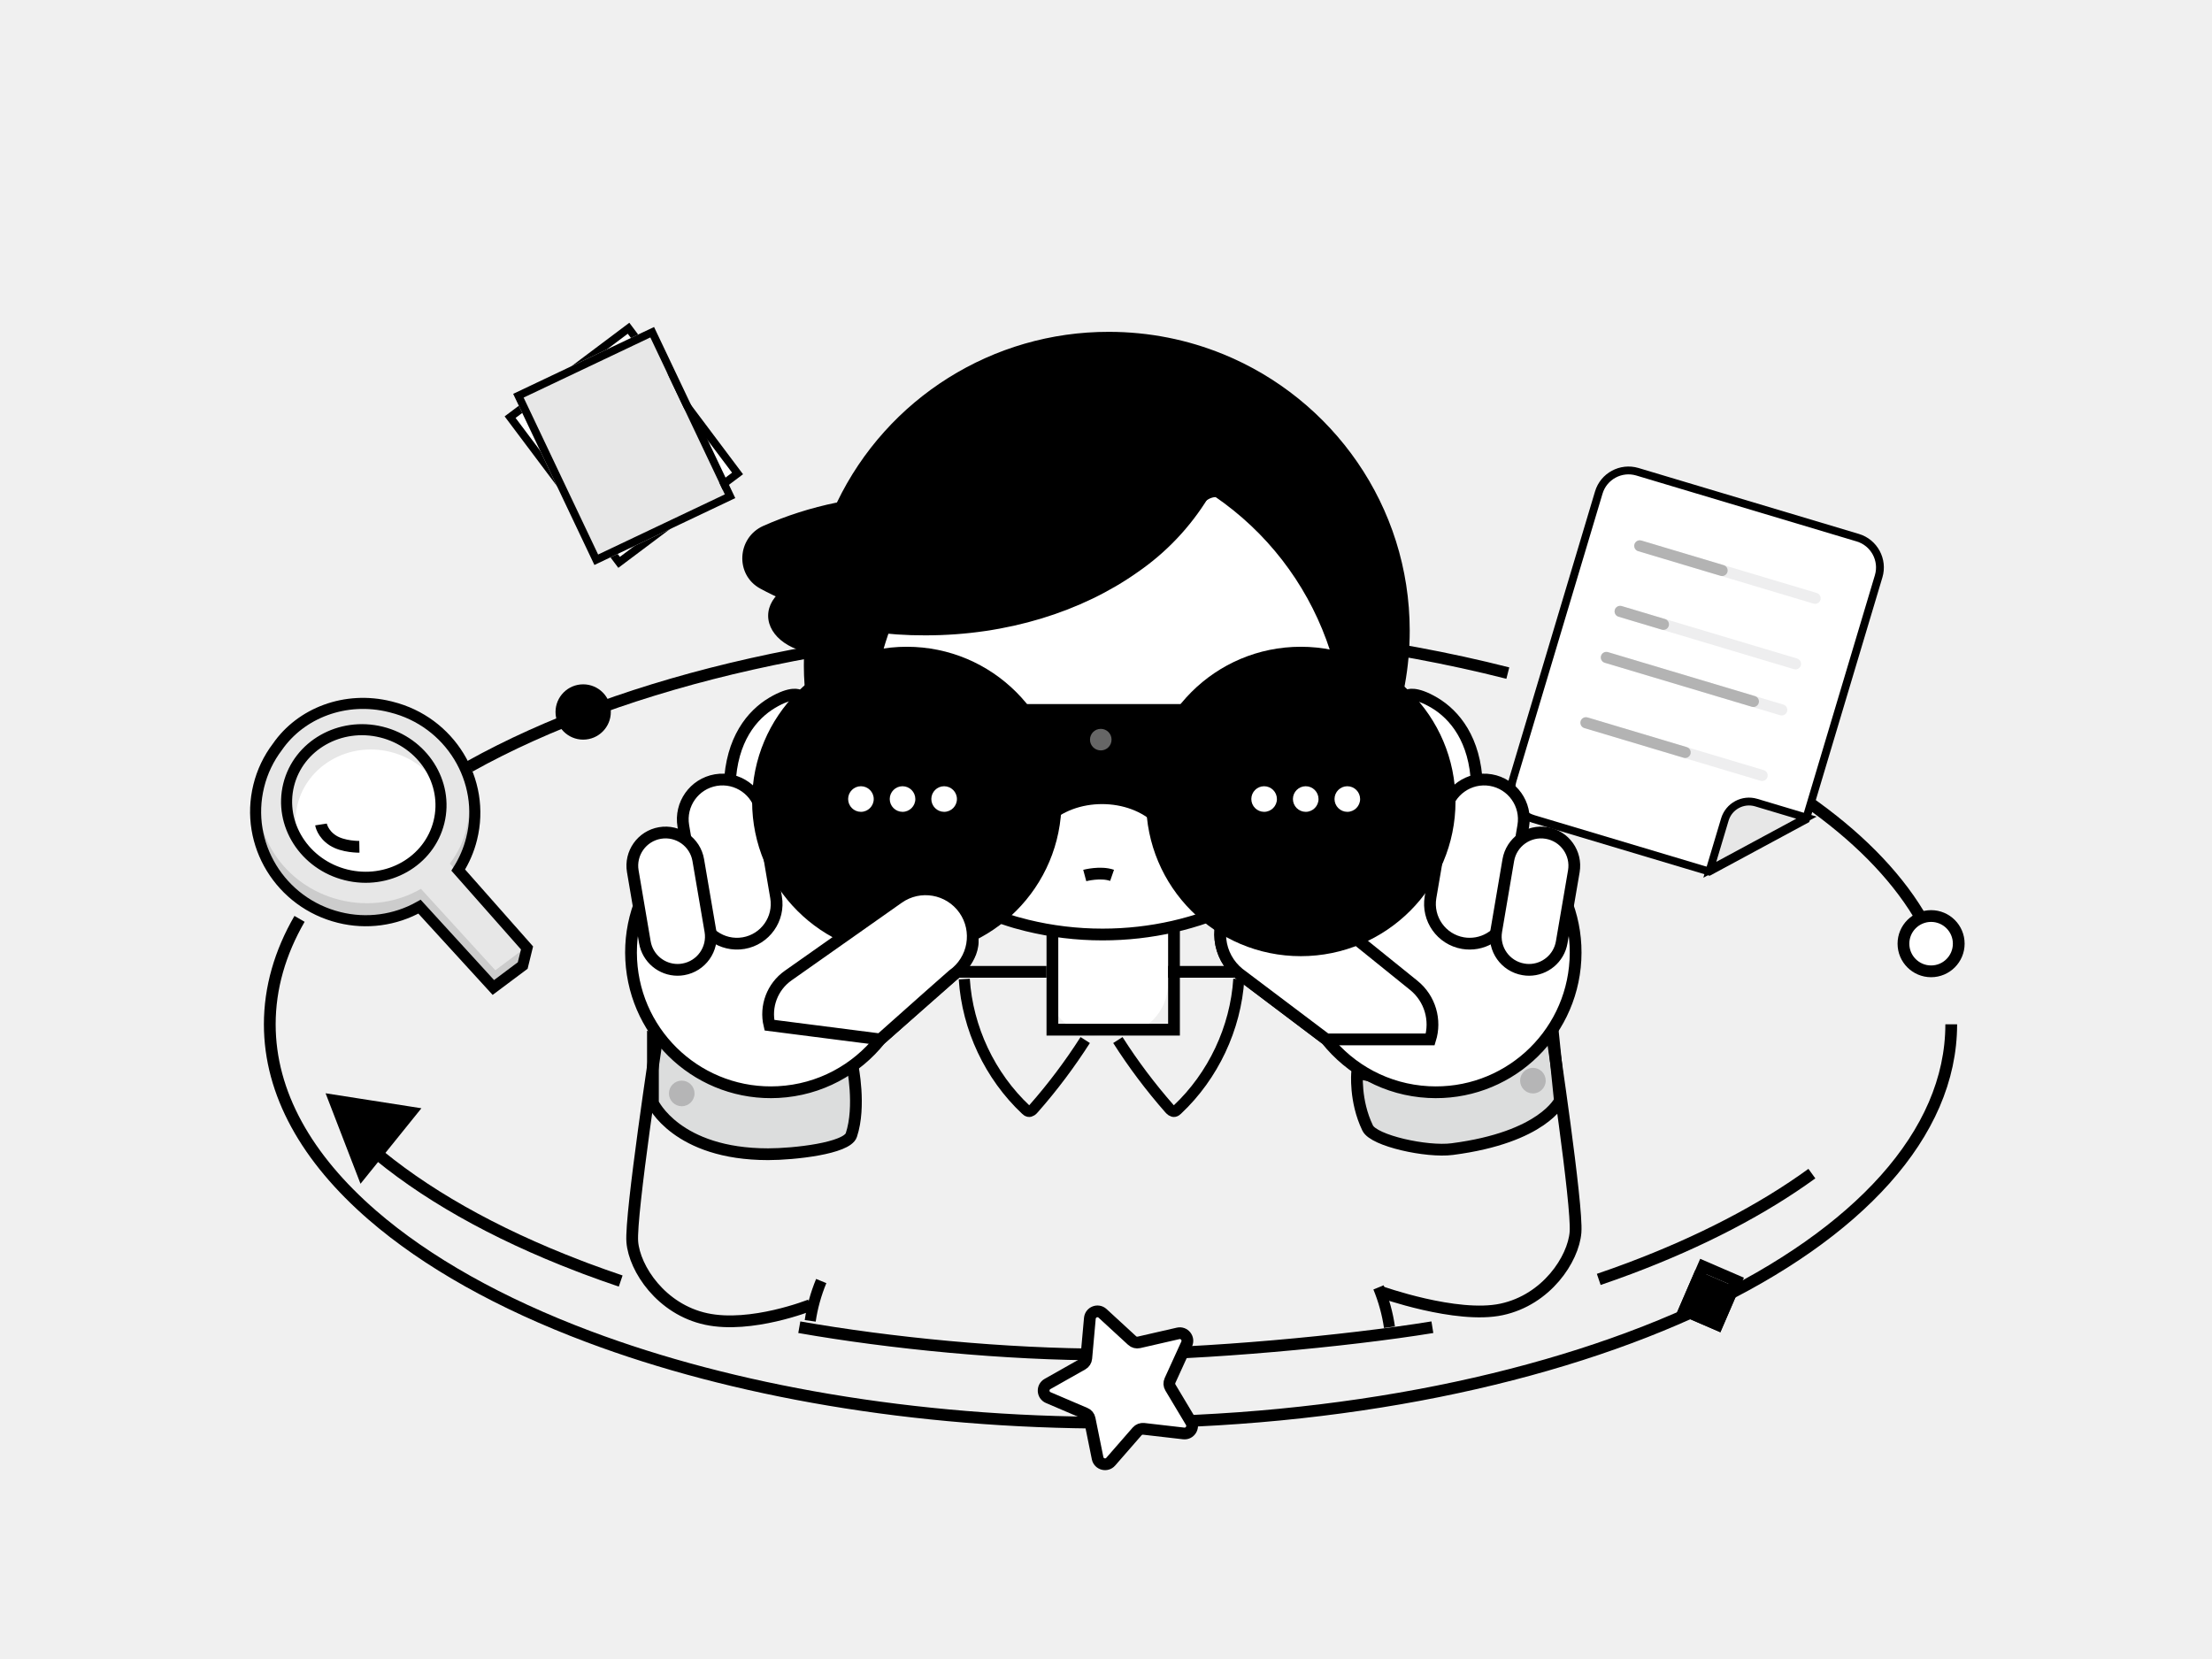
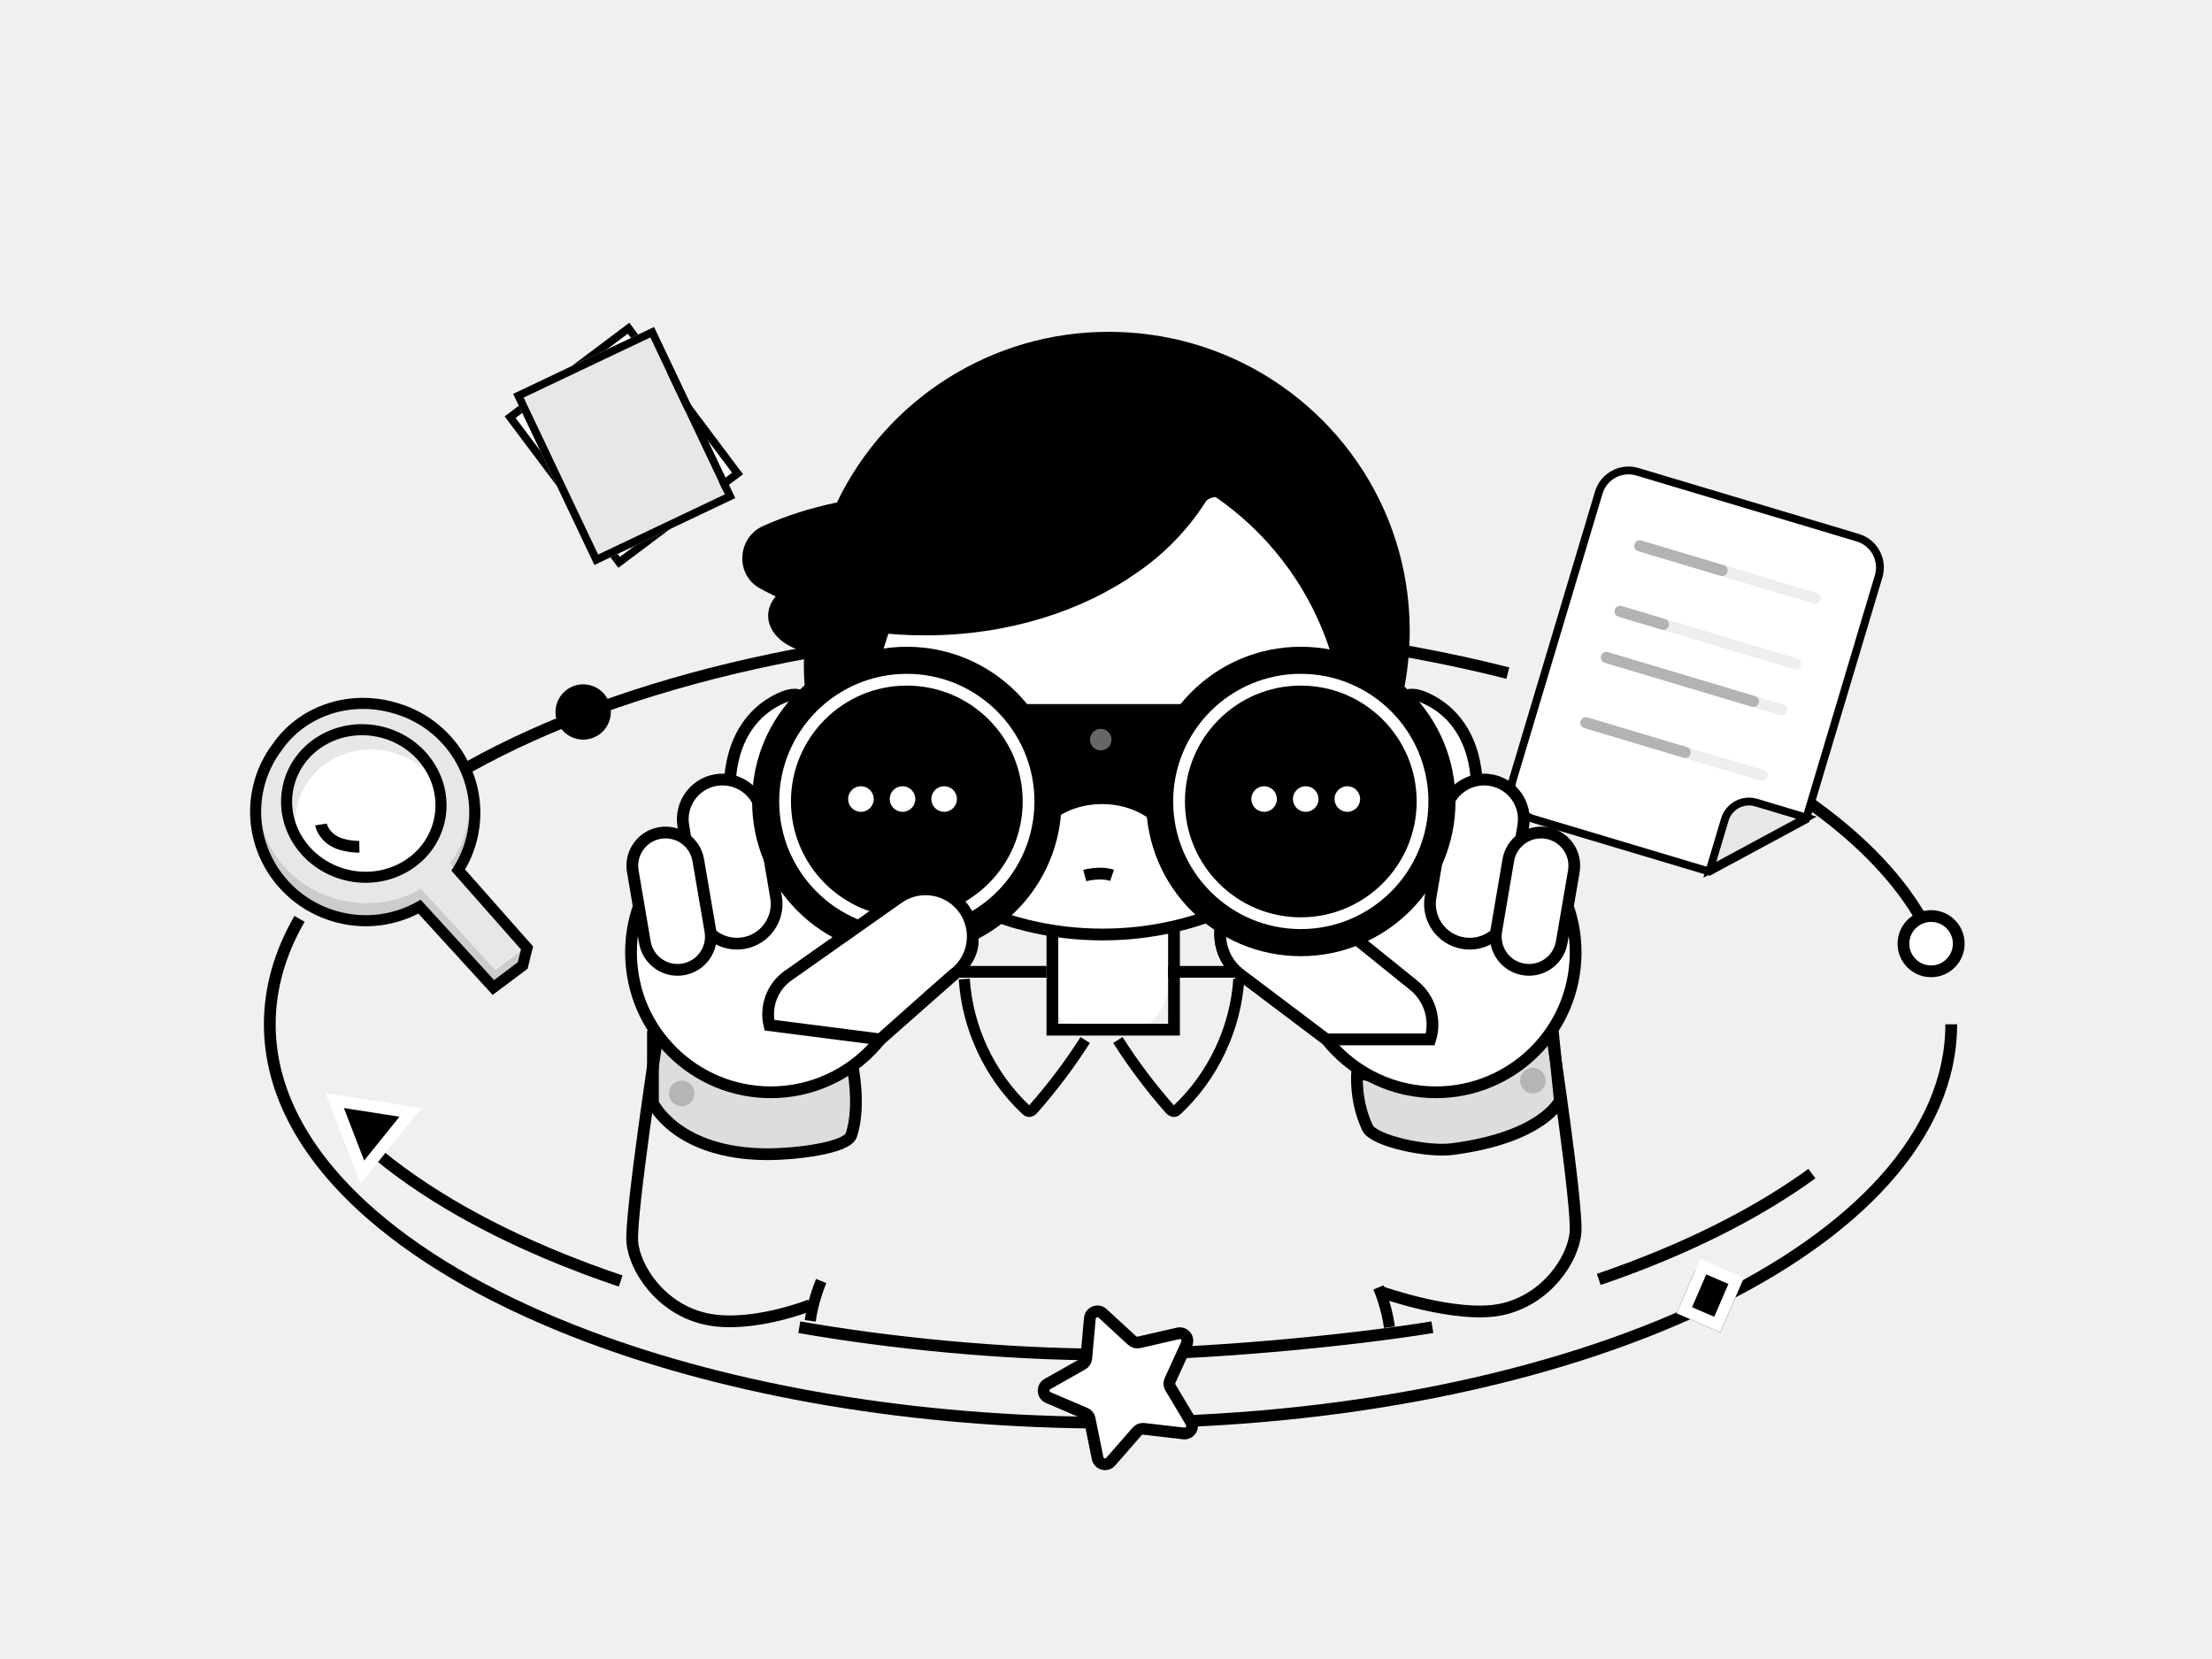
<svg xmlns="http://www.w3.org/2000/svg" viewBox="0 0 400 300" fill="none">
  <path d="M301.283 131.154c23.68 9.89 40.81 23.21 47.92 38.32M84.933 138.596c27.89-15.55 69.46-25.41 115.88-25.41 25.99 0 50.46 3.09 71.85 8.53" stroke="#000000" stroke-width="2.126" />
  <path fill-rule="evenodd" clip-rule="evenodd" d="m111.812 102.686 21.418-16.077-20.562-27.392-21.417 16.077 20.561 27.392Z" fill="#fff" />
  <path d="M113.661 59.357 92.243 75.435l19.711 26.258 21.418-16.077-19.711-26.259Z" stroke="#000000" stroke-width="1.417" />
  <path fill-rule="evenodd" clip-rule="evenodd" d="m107.486 102.164 24.194-11.483-14.686-30.942-24.193 11.483 14.685 30.942Z" fill="#E7E7E7" />
  <path d="M117.939 60.075 93.745 71.558l14.078 29.661 24.194-11.483-14.078-29.661Z" stroke="#000000" stroke-width="1.417" />
  <path fill-rule="evenodd" clip-rule="evenodd" d="m278.727 185.405 1.86-.95 1.49 14.58s-3.03 6.63-19.47 8.76c-4.59.6-14.17-1.5-15.29-3.81-2.39-4.94-1.9-10.06-1.9-10.06s6.18 2.26 16.05.6c9.88-1.66 17.26-9.12 17.26-9.12Z" fill="#DCDDDD" />
  <path d="m280.587 184.455-1.86.95s-7.38 7.46-17.26 9.12c-9.87 1.66-16.05-.6-16.05-.6s-.49 5.12 1.9 10.06c1.12 2.31 10.7 4.41 15.29 3.81 16.44-2.13 19.47-8.76 19.47-8.76l-1.49-14.58Z" stroke="#000000" stroke-width="2.126" />
  <path fill-rule="evenodd" clip-rule="evenodd" d="m273.532 141.125 15.58-52.06c.88-2.95 4.01-4.64 6.97-3.76l39.88 11.93c2.95.89 4.64 4.02 3.76 6.97l-13.15 43.97-17.48 9.43-31.8-9.51c-2.95-.88-4.64-4.02-3.76-6.97Z" fill="url(#a)" />
  <path d="m289.112 89.065-15.58 52.06c-.88 2.95.81 6.09 3.76 6.97l31.8 9.51 17.48-9.43 13.15-43.97c.88-2.95-.81-6.08-3.76-6.97l-39.88-11.93c-2.96-.88-6.09.81-6.97 3.76Z" stroke="#000000" stroke-width="1.417" />
  <path fill-rule="evenodd" clip-rule="evenodd" d="M311.908 148.196a4.557 4.557 0 0 1 5.67-3.06l9.089 2.72-17.479 9.43 2.72-9.09Z" fill="#E7E7E7" />
  <path d="M317.578 145.136c-2.41-.72-4.95.65-5.67 3.06l-2.72 9.09 17.479-9.43-9.089-2.72Z" stroke="#000000" stroke-width="1.417" />
  <path fill-rule="evenodd" clip-rule="evenodd" d="m296.23 99.668 31.721 9.489c.259.077.53.043.766-.084a1.004 1.004 0 0 0-.19-1.842l-31.721-9.488a1.004 1.004 0 0 0-1.171 1.434c.128.237.336.414.595.491Z" fill="#EEEEEF" />
  <path fill-rule="evenodd" clip-rule="evenodd" d="m296.23 99.668 14.898 4.456a.999.999 0 0 0 .766-.083.992.992 0 0 0 .481-.598 1.002 1.002 0 0 0-.671-1.244l-14.898-4.456a1.004 1.004 0 0 0-1.171 1.434c.128.237.336.414.595.491Z" fill="#B3B3B3" />
  <path fill-rule="evenodd" clip-rule="evenodd" d="m292.684 111.521 31.721 9.488c.259.078.53.044.766-.084a1.004 1.004 0 0 0-.19-1.842l-31.721-9.488a1.004 1.004 0 0 0-.576 1.926Z" fill="#EEEEEF" />
  <path fill-rule="evenodd" clip-rule="evenodd" d="m292.684 111.521 7.865 2.353a1.006 1.006 0 0 0 .576-1.926l-7.865-2.353a1.004 1.004 0 0 0-.576 1.926Z" fill="#B3B3B3" />
  <path fill-rule="evenodd" clip-rule="evenodd" d="m290.193 119.85 31.721 9.488c.259.078.53.044.766-.084a.984.984 0 0 0 .481-.597 1.001 1.001 0 0 0-.671-1.244l-31.721-9.489a1.004 1.004 0 0 0-.576 1.926Z" fill="#EEEEEF" />
  <path fill-rule="evenodd" clip-rule="evenodd" d="m290.193 119.85 26.595 7.955c.259.077.53.044.767-.084a1.004 1.004 0 0 0-.191-1.842l-26.595-7.955a1.004 1.004 0 0 0-.576 1.926Z" fill="#B3B3B3" />
  <path fill-rule="evenodd" clip-rule="evenodd" d="m286.648 131.703 31.721 9.488c.259.077.53.043.766-.084a1.004 1.004 0 0 0-.19-1.842l-31.721-9.488a1.003 1.003 0 0 0-1.171 1.435c.128.236.336.413.595.491Z" fill="#EEEEEF" />
  <path fill-rule="evenodd" clip-rule="evenodd" d="m286.488 131.655 17.963 5.373c.259.077.53.043.766-.084a1.004 1.004 0 0 0-.19-1.842l-17.963-5.373a1.004 1.004 0 0 0-1.171 1.435c.128.236.336.413.595.491Z" fill="#B3B3B3" />
  <path fill-rule="evenodd" clip-rule="evenodd" d="M277.195 193.098c-1.27 0-2.31 1.04-2.31 2.31a2.32 2.32 0 0 0 2.31 2.32c1.28 0 2.32-1.04 2.32-2.32a2.32 2.32 0 0 0-2.32-2.31Z" fill="#B5B5B6" />
  <path fill-rule="evenodd" clip-rule="evenodd" d="M154.161 192.75s1.52 7.29-.21 12.5c-.81 2.43-10.42 3.47-15.05 3.47-16.57 0-20.83-9.26-20.83-9.26v-11.57l1.96.7s8.28 6.45 18.29 6.82c10.01.38 15.84-2.66 15.84-2.66Z" fill="#DCDDDD" />
  <path d="M153.951 205.25c1.73-5.21.21-12.5.21-12.5s-5.83 3.04-15.84 2.66c-10.01-.37-18.29-6.82-18.29-6.82l-1.96-.7v11.57s4.26 9.26 20.83 9.26c4.63 0 14.24-1.04 15.05-3.47Z" stroke="#000000" stroke-width="2.126" />
  <path d="M128.567 194.638c.67-.77 1.38-1.52 2.11-2.25 10.29-10.27 24.45-16.65 40.05-16.65h63.65c14.72 0 28.17 5.68 38.29 14.97" stroke="#000000" stroke-width="2.126" />
  <path fill-rule="evenodd" clip-rule="evenodd" d="M198.745 187.263h2.99c2.52 0 4.94-1 6.72-2.78a9.507 9.507 0 0 0 2.78-6.72v-7.57c0-2.52-1-4.94-2.78-6.72a9.507 9.507 0 0 0-6.72-2.78h-2.99c-2.52 0-4.94 1-6.72 2.78a9.507 9.507 0 0 0-2.78 6.72v7.57c0 2.52 1 4.94 2.78 6.72a9.507 9.507 0 0 0 6.72 2.78Z" fill="#fff" />
  <path d="M212.296 161.756h-21.988v24.443h21.988v-24.443ZM112.24 231.652c-2.15-.73-4.26-1.48-6.32-2.25-.42-.16-.84-.32-1.25-.48-15.42-5.9-28.34-13.21-37.91-21.51M259.019 240.002c-15.48 2.52-41.49 4.94-58.78 4.94-18.54 0-39.27-2.06-55.7-4.94M327.645 212.227c-8.99 6.53-20.15 12.32-33 17.15-1.82.68-3.66 1.34-5.54 1.98" stroke="#000000" stroke-width="2.126" />
  <path d="M352.845 185.229c0 39.79-68.06 72.04-152.03 72.04-35.63 0-68.41-5.81-94.32-15.54-15.97-5.99-29.33-13.47-39.16-21.99-11.83-10.25-18.55-22.01-18.55-34.51 0-6.6 1.87-13 5.38-19.07" stroke="#000000" stroke-width="2.126" />
  <path d="M196.242 188.074c-2.79 4.36-5.9 8.51-9.32 12.39-.24.28-.57.59-.93.51-.19-.04-.34-.17-.48-.3-6.5-6.1-10.57-14.73-11.14-23.63M202.146 188.074c2.78 4.36 5.9 8.51 9.31 12.39.25.28.57.59.94.51.18-.04.34-.17.48-.3 6.5-6.1 10.57-14.73 11.14-23.63" stroke="#000000" stroke-width="2" />
  <path fill-rule="evenodd" clip-rule="evenodd" d="M105.456 123.748c-2.76 0-5 2.24-5 5s2.24 5 5 5 5-2.24 5-5-2.24-5-5-5Z" fill="#000000" />
  <path fill-rule="evenodd" clip-rule="evenodd" d="M123.275 195.412c-1.27 0-2.31 1.04-2.31 2.31a2.32 2.32 0 0 0 2.31 2.32c1.28 0 2.32-1.04 2.32-2.32a2.32 2.32 0 0 0-2.32-2.31Z" fill="#B5B5B6" />
-   <path fill-rule="evenodd" clip-rule="evenodd" d="m74.221 201.173-8.7 10.79-4.99-12.93 13.69 2.14Z" fill="#000" />
-   <path d="m65.521 211.963 8.7-10.79-13.69-2.14 4.99 12.93Z" stroke="#000000" stroke-width="2.126" />
+   <path fill-rule="evenodd" clip-rule="evenodd" d="m74.221 201.173-8.7 10.79-4.99-12.93 13.69 2.14Z" fill="#000000" />
+   <path d="m65.521 211.963 8.7-10.79-13.69-2.14 4.99 12.93Z" stroke="#FFFFFF" stroke-width="2.126" />
  <path fill-rule="evenodd" clip-rule="evenodd" d="M349.203 165.647c-2.76 0-5 2.24-5 5s2.24 5 5 5 5-2.24 5-5-2.24-5-5-5Z" fill="#fff" />
  <path d="M349.203 165.647c-2.76 0-5 2.24-5 5s2.24 5 5 5 5-2.24 5-5-2.24-5-5-5Z" stroke="#000000" stroke-width="2.126" />
  <path fill-rule="evenodd" clip-rule="evenodd" d="m198.481 263.681-1.44-7.11c-.09-.45-.39-.82-.81-.99l-6.67-2.85c-1.05-.45-1.13-1.9-.14-2.46l6.32-3.57c.39-.22.65-.63.69-1.08l.65-7.22c.1-1.14 1.46-1.67 2.3-.9l5.34 4.91c.33.31.8.43 1.24.33l7.07-1.62c1.11-.26 2.03.87 1.56 1.91l-3.01 6.6c-.19.41-.17.89.07 1.28l3.72 6.22c.59.98-.2 2.21-1.33 2.08l-7.21-.83c-.45-.05-.9.12-1.2.46l-4.77 5.47c-.74.86-2.15.49-2.38-.63Z" fill="#fff" />
  <path d="m197.041 256.571 1.44 7.11c.23 1.12 1.64 1.49 2.38.63l4.77-5.47c.3-.34.75-.51 1.2-.46l7.21.83c1.13.13 1.92-1.1 1.33-2.08l-3.72-6.22c-.24-.39-.26-.87-.07-1.28l3.01-6.6c.47-1.04-.45-2.17-1.56-1.91l-7.07 1.62c-.44.1-.91-.02-1.24-.33l-5.34-4.91c-.84-.77-2.2-.24-2.3.9l-.65 7.22c-.04.45-.3.86-.69 1.08l-6.32 3.57c-.99.56-.91 2.01.14 2.46l6.67 2.85c.42.17.72.54.81.99Z" stroke="#000000" stroke-width="2.126" />
  <path fill-rule="evenodd" clip-rule="evenodd" d="M242.265 148.879c-9.61 12.18-25.24 20.11-42.89 20.11-4.71 0-9.28-.57-13.63-1.63-.66-.16-1.32-.34-1.97-.52-.05-.01-.1-.03-.15-.04-11.94-3.54-22.18-10.97-29.26-20.81a9.95 9.95 0 0 0-.28-.41c-4.86-7.35-7.66-15.99-7.66-25.21 0-3.19.34-6.31.98-9.33a70.723 70.723 0 0 0 19.94 2.79c14.61 0 27.89-4.26 37.72-11.2 5.08-3.48 9.35-8 12.56-13.25.02-.03.04-.06.07-.1.55-.81 1.65-1.01 2.47-.45 19.45 13.25 28.31 37.39 22.1 60.05Z" fill="#fff" />
  <path d="M199.375 168.989c17.65 0 33.28-7.93 42.89-20.11 6.21-22.66-2.65-46.8-22.1-60.05-.82-.56-1.92-.36-2.47.45-.03.04-.05.07-.07.1a43.632 43.632 0 0 1-12.56 13.25c-9.83 6.94-23.11 11.2-37.72 11.2-6.75.03-13.47-.92-19.94-2.79-.64 3.02-.98 6.14-.98 9.33 0 9.22 2.8 17.86 7.66 25.21.1.14.19.27.28.41 7.08 9.84 17.32 17.27 29.26 20.81.05.01.1.03.15.04.65.18 1.31.36 1.97.52 4.35 1.06 8.92 1.63 13.63 1.63Z" stroke="#000000" stroke-width="2.126" />
  <path fill-rule="evenodd" clip-rule="evenodd" d="M145.035 145.798s-13.37 4.36-13.08-3.87c.3-8.24 4.07-12.69 7.66-14.83 3.58-2.13 4.84-1.35 4.84-1.35l.58 20.05Z" fill="#fff" />
  <path d="M131.955 141.928c-.29 8.23 13.08 3.87 13.08 3.87l-.58-20.05s-1.26-.78-4.84 1.35c-3.59 2.14-7.36 6.59-7.66 14.83Z" stroke="#000000" stroke-width="2.126" />
  <path fill-rule="evenodd" clip-rule="evenodd" d="M221.142 64.028h.01c19.82 8.08 33.77 27.44 33.77 50.04 0 13.27-4.81 25.43-12.82 34.84 1.35-4.7 2.07-9.66 2.07-14.79 0-17.94-8.79-33.83-22.33-43.66a3.063 3.063 0 0 0-4.38.82c-2.87 4.47-6.81 8.47-11.58 11.83-9.63 6.79-22.6 10.96-36.88 10.96a72.4 72.4 0 0 1-8-.46 61.681 61.681 0 0 0-3.71 21.15c0 4.67.51 9.21 1.47 13.55-8.28-9.49-13.3-21.87-13.3-35.42 0-.95.03-1.91.08-2.85a62.25 62.25 0 0 1-3.75-1.49c-1.48-.66-2.92-1.36-4.31-2.11-4.6-2.5-4.23-9.21.55-11.34 4.12-1.83 8.58-3.27 13.31-4.23a54.446 54.446 0 0 1 49.17-30.86c7.3 0 14.27 1.43 20.63 4.02Z" fill="#000000" />
  <path fill-rule="evenodd" clip-rule="evenodd" d="M140.741 197.481c-13.94.75-25.85-9.94-26.6-23.89-.75-13.94 9.94-25.85 23.89-26.6 10.99-.59 20.72 5.93 24.71 15.56l.83-.68c3.91-3.15 7.48.09 10.64 4 3.15 3.9 1.64 7.69-2.26 10.85l-12.77 11.24c-4.35 5.46-10.92 9.12-18.44 9.52Z" fill="#F1F3F5" />
  <path d="M114.141 173.591c.75 13.95 12.66 24.64 26.6 23.89 7.52-.4 14.09-4.06 18.44-9.52l12.77-11.24c3.9-3.16 5.41-6.95 2.26-10.85-3.16-3.91-6.73-7.15-10.64-4l-.83.68c-3.99-9.63-13.72-16.15-24.71-15.56-13.95.75-24.64 12.66-23.89 26.6Z" stroke="#000" stroke-width="1.435" />
  <path fill-rule="evenodd" clip-rule="evenodd" d="M175.894 169.831c.09 1.62-.53 3.19-1.7 4.66-.06.08-.13.16-.19.24l-.2.23c-.12.14-.25.27-.37.4-.45.46-.94.92-1.48 1.36l-12.77 11.24c-4.35 5.46-10.92 9.12-18.44 9.52-13.94.75-25.85-9.94-26.6-23.89-.75-13.94 9.94-25.85 23.89-26.6 10.89-.59 20.53 5.81 24.59 15.28.5-.33 4.36-1.71 5.76-1.38 2.28.52 4.52 1.49 5.97 3.55a8.471 8.471 0 0 1 1.54 5.39Z" fill="#fff" />
  <path d="M174.194 174.491c1.17-1.47 1.79-3.04 1.7-4.66.11-1.85-.39-3.76-1.54-5.39-1.45-2.06-3.69-3.03-5.97-3.55-1.4-.33-5.26 1.05-5.76 1.38-4.06-9.47-13.7-15.87-24.59-15.28-13.95.75-24.64 12.66-23.89 26.6.75 13.95 12.66 24.64 26.6 23.89 7.52-.4 14.09-4.06 18.44-9.52l12.77-11.24c.54-.44 1.03-.9 1.48-1.36.12-.13.25-.26.37-.4l.2-.23c.06-.08.13-.16.19-.24Z" stroke="#000000" stroke-width="2.126" />
  <path fill-rule="evenodd" clip-rule="evenodd" d="M140.337 162.256a7.183 7.183 0 0 1-5.87 8.29 7.178 7.178 0 0 1-8.28-5.87l-2.62-15.32c-.66-3.91 1.96-7.62 5.87-8.29 3.91-.66 7.62 1.96 8.29 5.87l2.61 15.32Z" fill="#fff" />
  <path d="M134.467 170.546a7.183 7.183 0 0 0 5.87-8.29l-2.61-15.32c-.67-3.91-4.38-6.53-8.29-5.87-3.91.67-6.53 4.38-5.87 8.29l2.62 15.32a7.178 7.178 0 0 0 8.28 5.87Z" stroke="#000000" stroke-width="2.126" />
  <path fill-rule="evenodd" clip-rule="evenodd" d="M267.069 141.928c.29 8.23-13.08 3.87-13.08 3.87l.58-20.05s1.26-.78 4.85 1.35c3.58 2.14 7.36 6.59 7.65 14.83Z" fill="#fff" />
  <path d="M253.989 145.798s13.37 4.36 13.08-3.87c-.29-8.24-4.07-12.69-7.65-14.83-3.59-2.13-4.85-1.35-4.85-1.35l-.58 20.05Z" stroke="#000000" stroke-width="2.126" />
  <path fill-rule="evenodd" clip-rule="evenodd" d="M236.288 162.551c3.99-9.63 13.72-16.15 24.71-15.56 13.94.75 24.64 12.66 23.89 26.6-.75 13.95-12.66 24.64-26.6 23.89-7.52-.4-14.1-4.06-18.44-9.52l-15.82-11.94c-3.91-3.15-4.52-8.88-1.36-12.78 3.15-3.91 8.88-4.52 12.78-1.37l.84.68Z" fill="#fff" />
  <path d="M260.998 146.991c-10.99-.59-20.72 5.93-24.71 15.56l-.84-.68c-3.9-3.15-9.63-2.54-12.78 1.37-3.16 3.9-2.55 9.63 1.36 12.78l15.82 11.94c4.34 5.46 10.92 9.12 18.44 9.52 13.94.75 25.85-9.94 26.6-23.89.75-13.94-9.95-25.85-23.89-26.6Z" stroke="#000000" stroke-width="2.126" />
  <path fill-rule="evenodd" clip-rule="evenodd" d="M269.583 141.066c3.91.67 6.54 4.38 5.87 8.29l-2.61 15.32c-.6 3.5-3.63 5.97-7.07 5.97-.4 0-.81-.03-1.22-.1-3.91-.67-6.53-4.38-5.87-8.29l2.62-15.32c.66-3.91 4.38-6.53 8.28-5.87Z" fill="#fff" />
  <path d="M275.453 149.356a7.183 7.183 0 0 0-5.87-8.29c-3.9-.66-7.62 1.96-8.28 5.87l-2.62 15.32c-.66 3.91 1.96 7.62 5.87 8.29.41.07.82.1 1.22.1 3.44 0 6.47-2.47 7.07-5.97l2.61-15.32Z" stroke="#000000" stroke-width="2.126" />
  <path fill-rule="evenodd" clip-rule="evenodd" d="M279.689 150.631c3.27.56 5.47 3.66 4.91 6.93l-2.19 12.82c-.5 2.93-3.04 5-5.91 5-.34 0-.68-.03-1.02-.09a6.004 6.004 0 0 1-4.91-6.93l2.18-12.82a6.02 6.02 0 0 1 6.94-4.91Z" fill="#fff" />
  <path d="M284.599 157.561a6.004 6.004 0 0 0-4.91-6.93 6.02 6.02 0 0 0-6.94 4.91l-2.18 12.82a6.004 6.004 0 0 0 4.91 6.93c.34.06.68.09 1.02.09 2.87 0 5.41-2.07 5.91-5l2.19-12.82Z" stroke="#000000" stroke-width="2.126" />
  <path fill-rule="evenodd" clip-rule="evenodd" d="m255.658 178.187-20.21-16.31c-3.9-3.16-9.63-2.55-12.78 1.36a9.09 9.09 0 0 0 1.36 12.79l15.82 11.93h18.78c1.07-3.45.01-7.36-2.97-9.77Z" fill="#fff" />
  <path d="m255.658 178.187-20.21-16.31c-3.9-3.16-9.63-2.55-12.78 1.36a9.09 9.09 0 0 0 1.36 12.79l15.82 11.93h18.78c1.07-3.45.01-7.36-2.97-9.77Z" stroke="#000000" stroke-width="2.126" />
  <path d="M258.623 187.955c1.08-3.45.01-7.36-2.97-9.77" stroke="#000000" stroke-width="1.435" />
  <path fill-rule="evenodd" clip-rule="evenodd" d="M128.46 168.36a6.004 6.004 0 0 1-4.91 6.93c-.34.06-.68.09-1.02.09a6.01 6.01 0 0 1-5.92-5l-2.18-12.82a6.004 6.004 0 1 1 11.84-2.02l2.19 12.82Z" fill="#fff" />
  <path d="M123.55 175.29a6.004 6.004 0 0 0 4.91-6.93l-2.19-12.82a6.004 6.004 0 1 0-11.84 2.02l2.18 12.82c.5 2.93 3.04 5 5.92 5 .34 0 .68-.03 1.02-.09Z" stroke="#000000" stroke-width="2.126" />
  <path fill-rule="evenodd" clip-rule="evenodd" d="M209.048 149.17c-4.85-5.02-14.67-5.02-19.52 0h-29.69v-21.85h81.96v21.85h-32.75Z" fill="#000000" />
  <path fill-rule="evenodd" clip-rule="evenodd" d="M235.222 116.955c-15.45 0-27.97 12.52-27.97 27.97s12.52 27.98 27.97 27.98 27.98-12.53 27.98-27.98c0-15.45-12.53-27.97-27.98-27.97Z" fill="#000000" />
-   <path fill-rule="evenodd" clip-rule="evenodd" d="M235.221 122.914c-12.15 0-22.01 9.86-22.01 22.01 0 12.16 9.86 22.02 22.01 22.02 12.16 0 22.02-9.86 22.02-22.02 0-12.15-9.86-22.01-22.02-22.01Z" fill="#000" />
-   <path d="M235.221 122.914c-12.15 0-22.01 9.86-22.01 22.01 0 12.16 9.86 22.02 22.01 22.02 12.16 0 22.02-9.86 22.02-22.02 0-12.15-9.86-22.01-22.02-22.01Z" stroke="#000000" stroke-width="2.126" />
+   <path fill-rule="evenodd" clip-rule="evenodd" d="M235.221 122.914c-12.15 0-22.01 9.86-22.01 22.01 0 12.16 9.86 22.02 22.01 22.02 12.16 0 22.02-9.86 22.02-22.02 0-12.15-9.86-22.01-22.02-22.01Z" fill="#000000" />
+   <path d="M235.221 122.914c-12.15 0-22.01 9.86-22.01 22.01 0 12.16 9.86 22.02 22.01 22.02 12.16 0 22.02-9.86 22.02-22.02 0-12.15-9.86-22.01-22.02-22.01Z" stroke="#FFFFFF" stroke-width="2.126" />
  <path fill-rule="evenodd" clip-rule="evenodd" d="M163.977 116.955c-15.45 0-27.97 12.52-27.97 27.97s12.52 27.98 27.97 27.98 27.98-12.53 27.98-27.98c0-15.45-12.53-27.97-27.98-27.97Z" fill="#000000" />
-   <path fill-rule="evenodd" clip-rule="evenodd" d="M163.977 122.914c-12.15 0-22.01 9.86-22.01 22.01 0 12.16 9.86 22.02 22.01 22.02 12.16 0 22.02-9.86 22.02-22.02 0-12.15-9.86-22.01-22.02-22.01Z" fill="#000" />
-   <path d="M163.977 122.914c-12.15 0-22.01 9.86-22.01 22.01 0 12.16 9.86 22.02 22.01 22.02 12.16 0 22.02-9.86 22.02-22.02 0-12.15-9.86-22.01-22.02-22.01Z" stroke="#000000" stroke-width="2.126" />
+   <path fill-rule="evenodd" clip-rule="evenodd" d="M163.977 122.914c-12.15 0-22.01 9.86-22.01 22.01 0 12.16 9.86 22.02 22.01 22.02 12.16 0 22.02-9.86 22.02-22.02 0-12.15-9.86-22.01-22.02-22.01Z" fill="#000000" />
+   <path d="M163.977 122.914c-12.15 0-22.01 9.86-22.01 22.01 0 12.16 9.86 22.02 22.01 22.02 12.16 0 22.02-9.86 22.02-22.02 0-12.15-9.86-22.01-22.02-22.01Z" stroke="#FFFFFF" stroke-width="2.126" />
  <path fill-rule="evenodd" clip-rule="evenodd" d="m159.186 187.955 8.59-7.64 4.51-3.98a8.543 8.543 0 0 0 2.07-11.9c-2.72-3.85-8.05-4.78-11.9-2.06l-19.93 14.04a8.546 8.546 0 0 0-3.39 8.97l20.05 2.57Z" fill="#fff" />
  <path d="m159.186 187.955 8.59-7.64 4.51-3.98a8.543 8.543 0 0 0 2.07-11.9c-2.72-3.85-8.05-4.78-11.9-2.06l-19.93 14.04a8.546 8.546 0 0 0-3.39 8.97l20.05 2.57ZM118.798 187.956s-4.85 31.77-4.46 36.61c.39 4.85 5.24 12.21 13.37 13.95 8.14 1.75 18.81-2.51 18.81-2.51M280.673 187.311s4.62 30.68 4.23 35.52c-.39 4.85-5.23 12.21-13.37 13.95-8.14 1.75-21.95-3.2-21.95-3.2M196.159 158.32s2.83-.76 4.94-.03" stroke="#000000" stroke-width="2.126" />
  <path fill-rule="evenodd" clip-rule="evenodd" d="M155.679 142.176c-1.27 0-2.31 1.04-2.31 2.31a2.32 2.32 0 0 0 2.31 2.32c1.28 0 2.32-1.04 2.32-2.32a2.32 2.32 0 0 0-2.32-2.31ZM163.202 142.176c-1.27 0-2.31 1.04-2.31 2.31a2.32 2.32 0 0 0 2.31 2.32c1.28 0 2.32-1.04 2.32-2.32a2.32 2.32 0 0 0-2.32-2.31ZM170.724 142.176c-1.27 0-2.31 1.04-2.31 2.31a2.32 2.32 0 0 0 2.31 2.32c1.28 0 2.32-1.04 2.32-2.32a2.32 2.32 0 0 0-2.32-2.31ZM228.588 142.176c-1.27 0-2.31 1.04-2.31 2.31a2.32 2.32 0 0 0 2.31 2.32c1.28 0 2.32-1.04 2.32-2.32a2.32 2.32 0 0 0-2.32-2.31ZM236.111 142.176c-1.27 0-2.31 1.04-2.31 2.31a2.32 2.32 0 0 0 2.31 2.32c1.28 0 2.32-1.04 2.32-2.32a2.32 2.32 0 0 0-2.32-2.31ZM243.633 142.176c-1.27 0-2.31 1.04-2.31 2.31a2.32 2.32 0 0 0 2.31 2.32c1.28 0 2.32-1.04 2.32-2.32a2.32 2.32 0 0 0-2.32-2.31Z" fill="#fff" />
-   <path fill-rule="evenodd" clip-rule="evenodd" d="m311.1 240.913 3.418-7.913-7.913-3.419-3.418 7.913 7.913 3.419Z" fill="#000" />
-   <path d="m308.001 229.03-3.417 7.909 5.958 2.575 3.417-7.91-5.958-2.574Z" stroke="#000000" stroke-width="2.126" />
+   <path fill-rule="evenodd" clip-rule="evenodd" d="m311.1 240.913 3.418-7.913-7.913-3.419-3.418 7.913 7.913 3.419Z" fill="#000000" />
+   <path d="m308.001 229.03-3.417 7.909 5.958 2.575 3.417-7.91-5.958-2.574Z" stroke="#FFFFFF" stroke-width="2.126" />
  <path d="M148.504 231.652c-.97 2.36-1.64 4.77-1.99 7.2M249.278 232.802c.97 2.36 1.63 4.77 1.98 7.2" stroke="#000000" stroke-width="2" />
  <path fill-rule="evenodd" clip-rule="evenodd" d="m94.097 174.65-5.31 3.97-13.35-14.6a19.848 19.848 0 0 1-14.52 1.94c-10.64-2.63-17.15-13.28-14.55-23.79 2.6-10.5 13.33-16.89 23.96-14.26 10.63 2.63 17.14 13.28 14.54 23.79-.74 3.02-2.16 5.69-4.05 7.91l11.78 13.34.58-2.37 1.7.9-.78 3.17Z" fill="#CCC" />
  <path fill-rule="evenodd" clip-rule="evenodd" d="M84.355 149.886c-.58 2.34-1.62 4.45-3.01 6.27l13.53 15.32-5.3 3.98-13.46-14.73c-4.18 2.44-9.41 3.3-14.64 2.01-10.26-2.54-16.64-12.4-14.26-22.04 2.38-9.63 12.63-15.38 22.88-12.84 10.26 2.54 16.65 12.4 14.26 22.03Z" fill="#E7E7E7" />
  <path d="M50.163 135.056a19.25 19.25 0 0 0-3.37 7.06c-2.6 10.51 3.91 21.16 14.55 23.79a19.85 19.85 0 0 0 14.52-1.95l13.35 14.61 5.31-3.97.78-3.18-12.44-14.08c1.08-1.72 1.92-3.62 2.43-5.7 2.6-10.5-3.91-21.15-14.54-23.78l-.11-.03-.12-.03c-8.07-2-16.13 1.14-20.36 7.26Z" stroke="#000000" stroke-width="2" />
  <path fill-rule="evenodd" clip-rule="evenodd" d="M52.197 141.933c-1.765 7.135 2.892 14.416 10.396 16.273 7.504 1.856 15.02-2.414 16.784-9.549 1.763-7.125-2.892-14.417-10.396-16.273-7.504-1.856-15.022 2.424-16.784 9.549Z" fill="#fff" />
  <path fill-rule="evenodd" clip-rule="evenodd" d="M54.4 153.487c-2.332-3.089-3.311-7.068-2.338-11.002 1.763-7.125 9.28-11.405 16.784-9.549 4.62 1.143 8.16 4.345 9.787 8.3-1.897-2.514-4.69-4.439-8.056-5.272-7.503-1.856-15.021 2.424-16.784 9.549a12.788 12.788 0 0 0 .608 7.974Z" fill="#E7E7E7" />
  <path d="M52.197 141.933c-1.765 7.135 2.892 14.416 10.396 16.273 7.504 1.856 15.02-2.414 16.784-9.549 1.763-7.125-2.892-14.417-10.396-16.273-7.504-1.856-15.022 2.424-16.784 9.549Z" stroke="#000000" stroke-width="2" />
  <path d="M64.985 153.129s-2.94.05-4.81-1.16c-1.87-1.21-2.13-2.88-2.13-2.88" stroke="#000000" stroke-width="2.126" />
  <path fill-rule="evenodd" clip-rule="evenodd" d="M199.055 131.799c-1.08 0-1.95.87-1.95 1.95s.87 1.95 1.95 1.95 1.95-.87 1.95-1.95-.87-1.95-1.95-1.95Z" fill="#666" />
  <path fill-rule="evenodd" clip-rule="evenodd" d="M148.786 104.46c-5.46 0-9.88 3.08-9.88 6.88 0 3.81 4.42 6.89 9.88 6.89 5.45 0 9.87-3.08 9.87-6.89 0-3.8-4.42-6.88-9.87-6.88Z" fill="#000000" />
  <defs>
    <linearGradient id="a" x1="266.63" y1="-416.17" x2="267.419" y2="-481.705" gradientUnits="userSpaceOnUse">
      <stop stop-color="#fff" />
      <stop offset="1" stop-color="#F2F3F5" />
    </linearGradient>
  </defs>
</svg>
